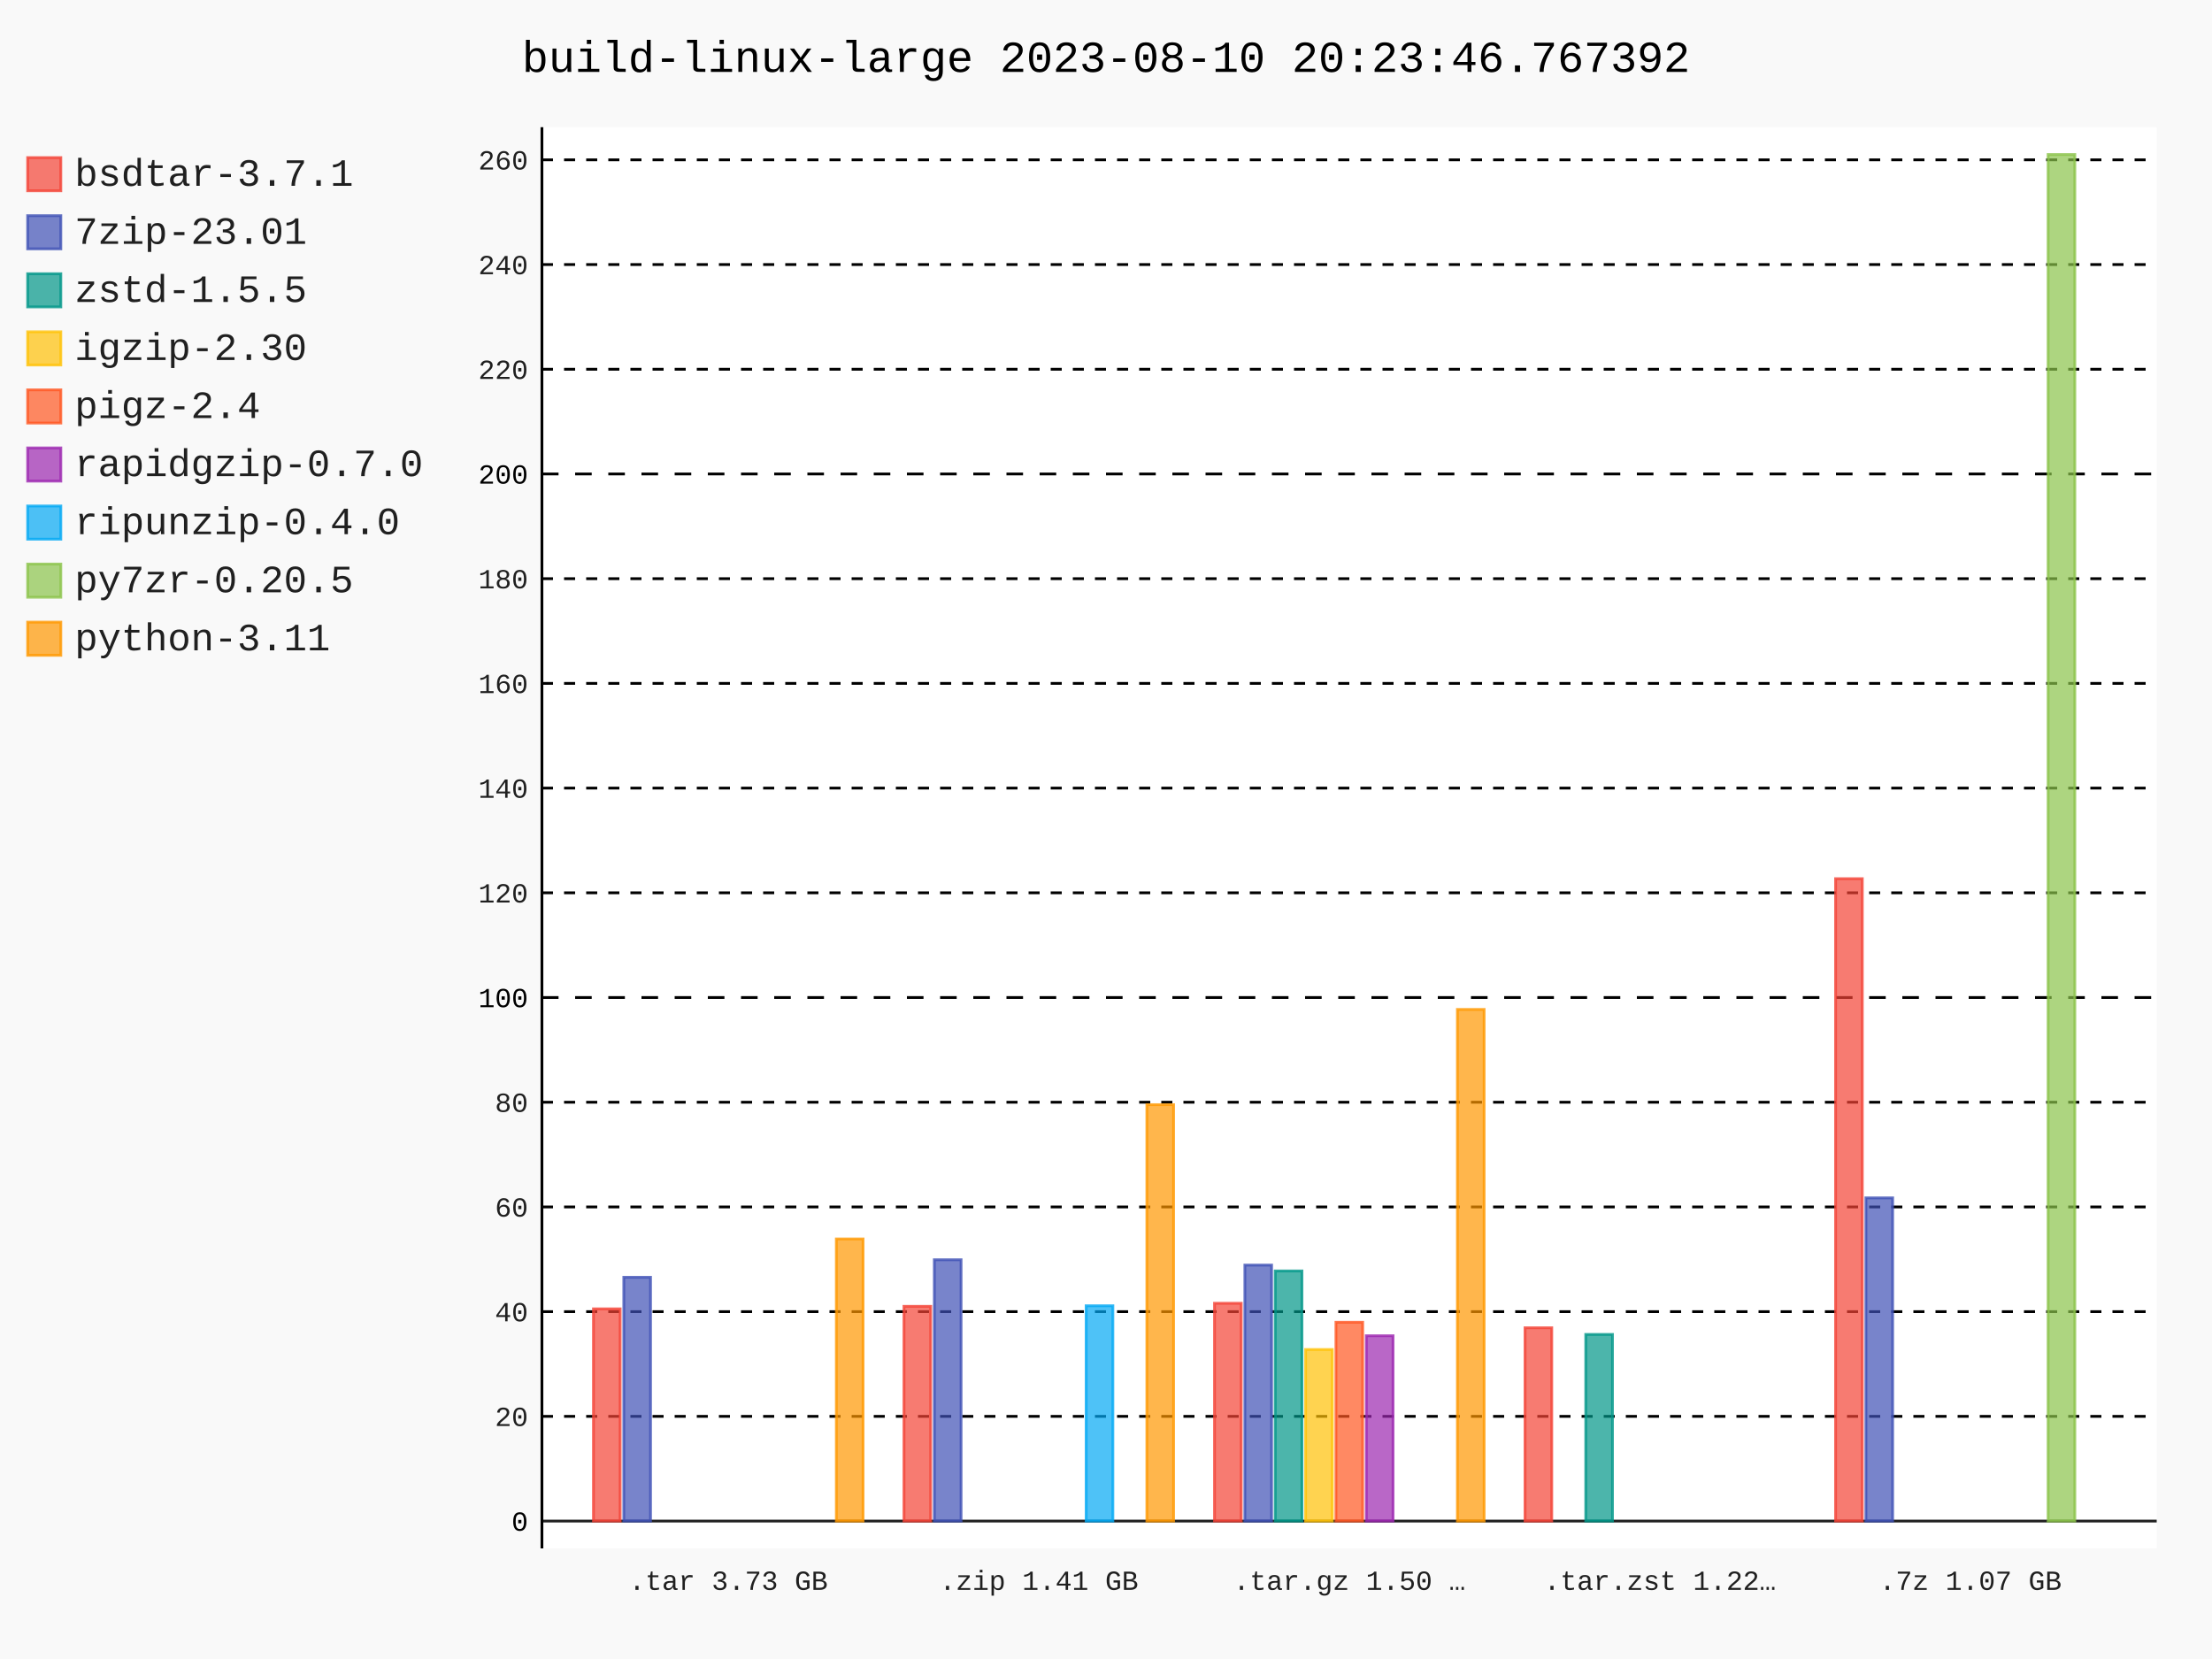
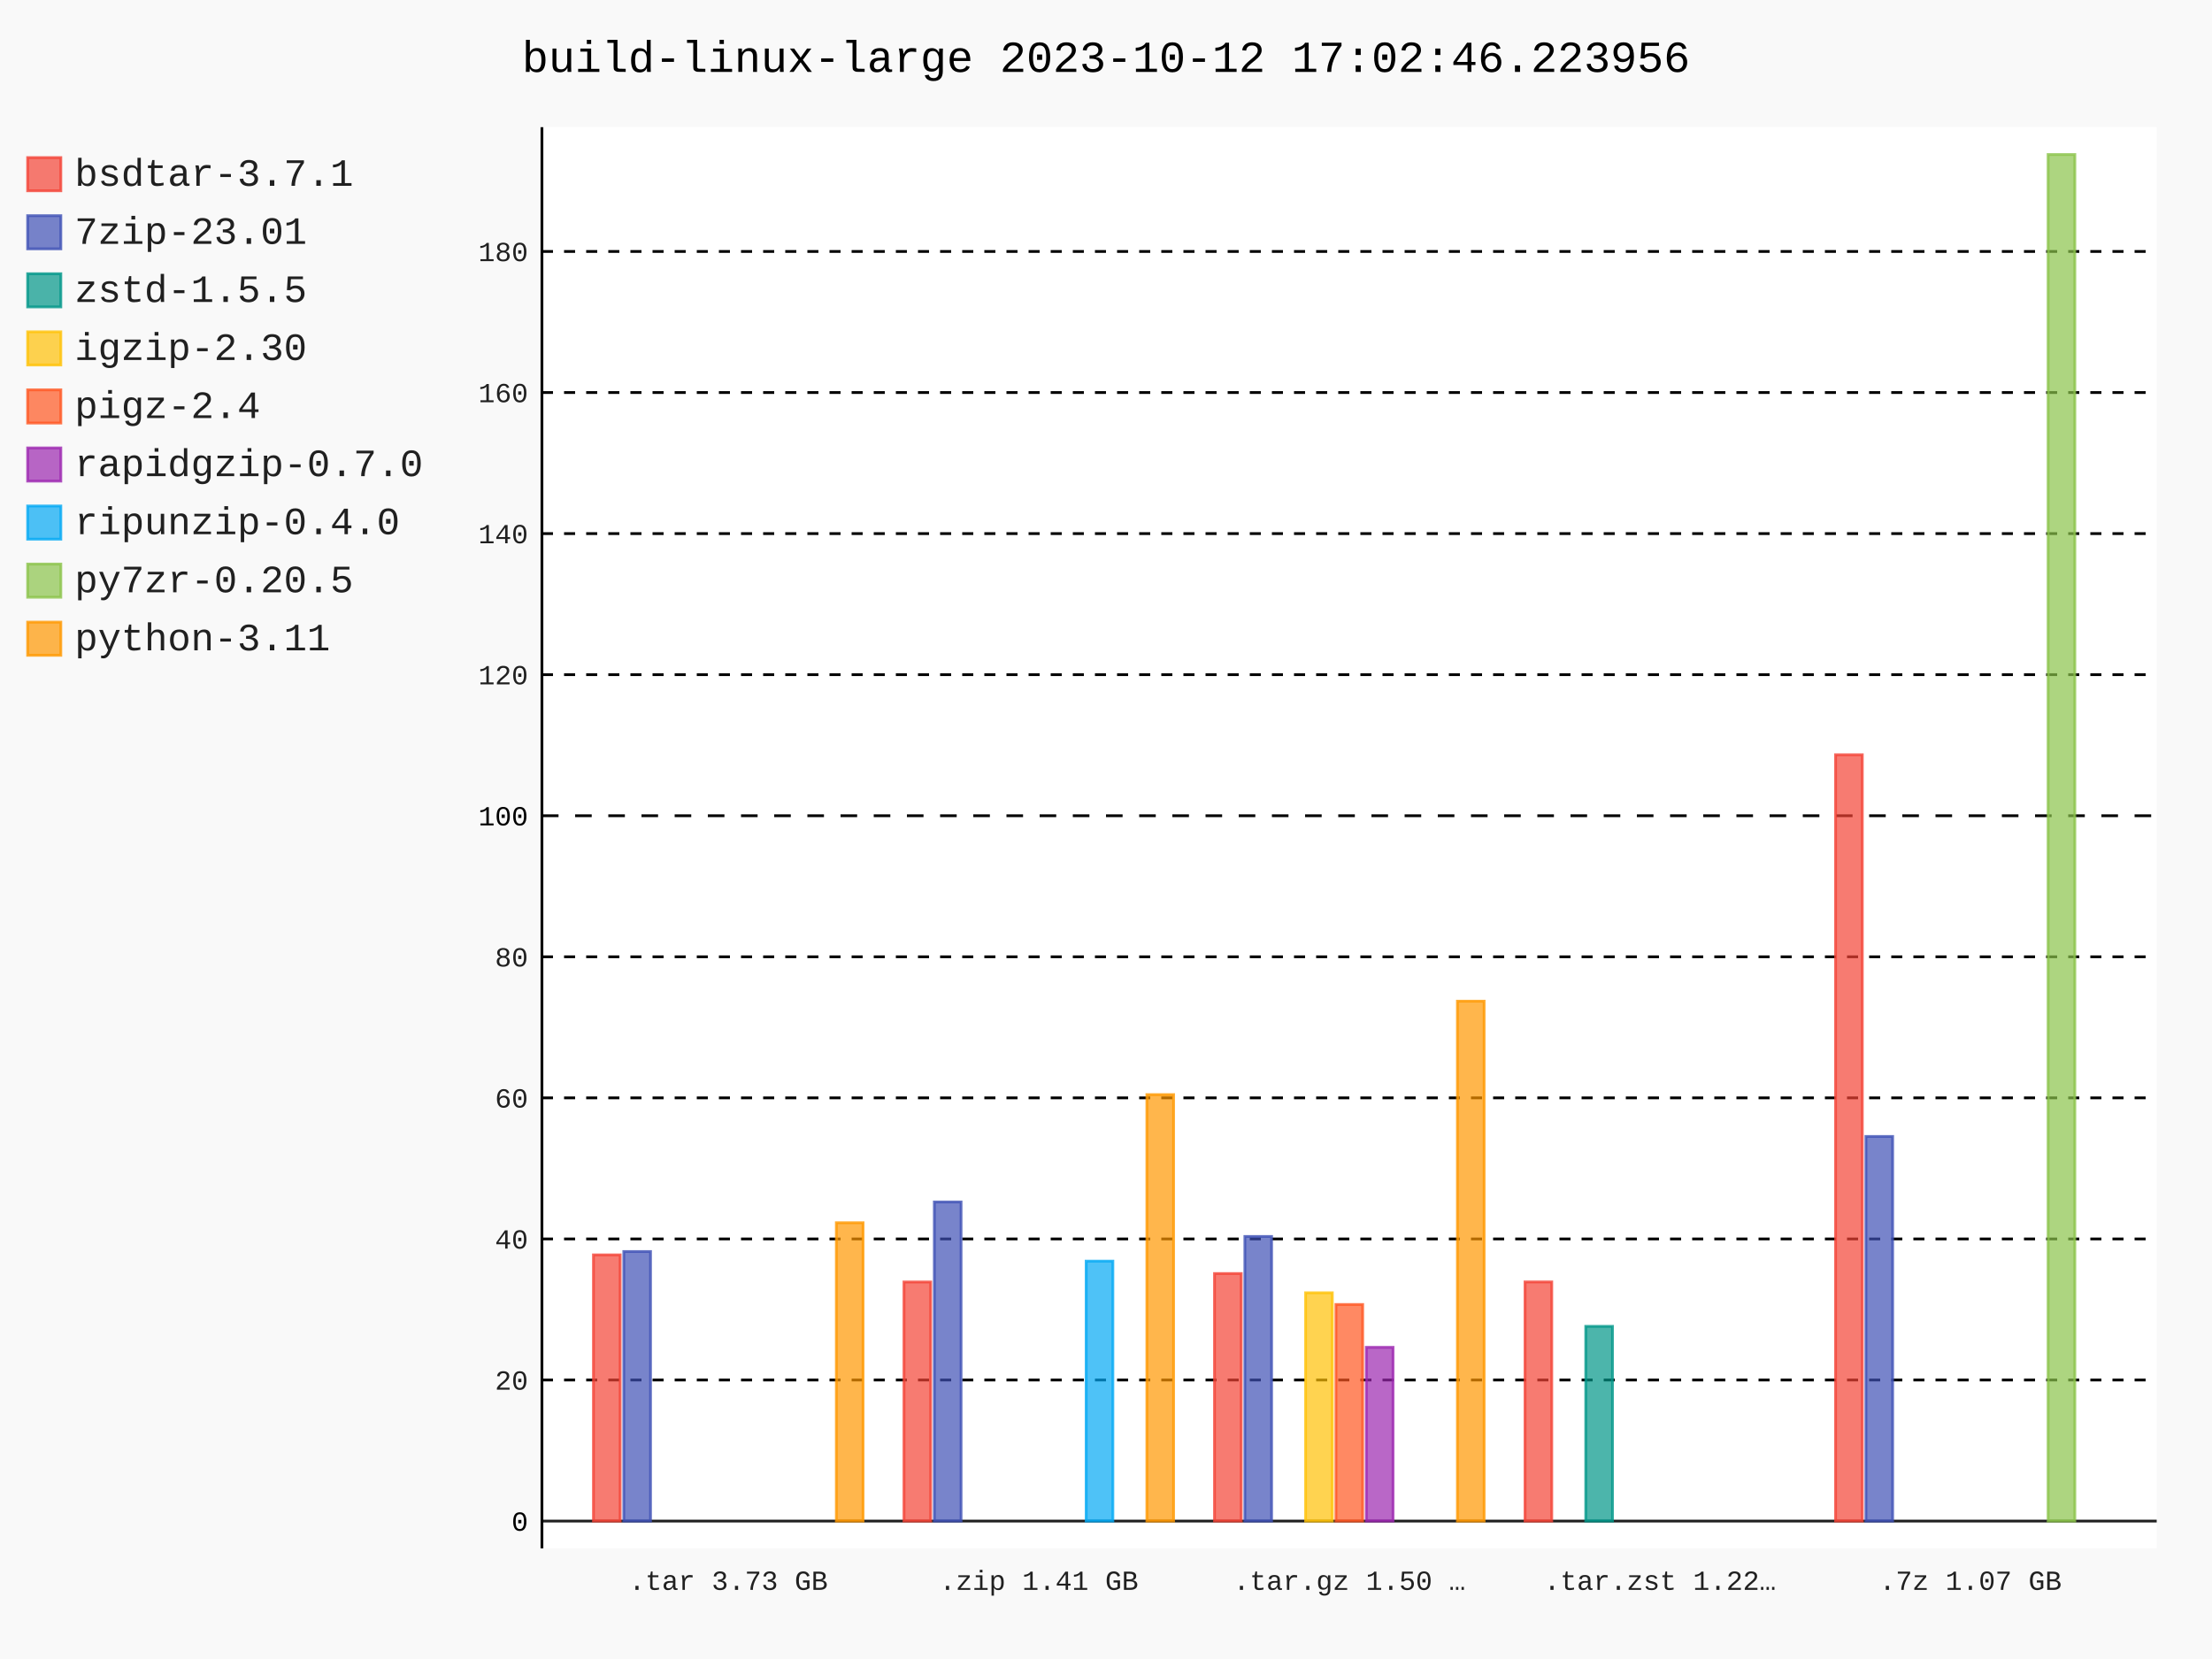
- <svg xmlns="http://www.w3.org/2000/svg" id="chart-6f9ddb37-1563-4d1c-84ae-28b0c7dc2877" class="pygal-chart" viewBox="0 0 800 600">
+ <svg xmlns="http://www.w3.org/2000/svg" id="chart-4540ef46-429f-4f18-b581-6d36072ad7cb" class="pygal-chart" viewBox="0 0 800 600">
  <defs>
-     <style type="text/css">#chart-6f9ddb37-1563-4d1c-84ae-28b0c7dc2877{-webkit-user-select:none;-webkit-font-smoothing:antialiased;font-family:Consolas,"Liberation Mono",Menlo,Courier,monospace}#chart-6f9ddb37-1563-4d1c-84ae-28b0c7dc2877 .title{font-family:Consolas,"Liberation Mono",Menlo,Courier,monospace;font-size:16px}#chart-6f9ddb37-1563-4d1c-84ae-28b0c7dc2877 .legends .legend text{font-family:Consolas,"Liberation Mono",Menlo,Courier,monospace;font-size:14px}#chart-6f9ddb37-1563-4d1c-84ae-28b0c7dc2877 .axis text{font-family:Consolas,"Liberation Mono",Menlo,Courier,monospace;font-size:10px}#chart-6f9ddb37-1563-4d1c-84ae-28b0c7dc2877 .axis text.major{font-family:Consolas,"Liberation Mono",Menlo,Courier,monospace;font-size:10px}#chart-6f9ddb37-1563-4d1c-84ae-28b0c7dc2877 .text-overlay text.value{font-family:Consolas,"Liberation Mono",Menlo,Courier,monospace;font-size:16px}#chart-6f9ddb37-1563-4d1c-84ae-28b0c7dc2877 .text-overlay text.label{font-family:Consolas,"Liberation Mono",Menlo,Courier,monospace;font-size:10px}#chart-6f9ddb37-1563-4d1c-84ae-28b0c7dc2877 .tooltip{font-family:Consolas,"Liberation Mono",Menlo,Courier,monospace;font-size:14px}#chart-6f9ddb37-1563-4d1c-84ae-28b0c7dc2877 text.no_data{font-family:Consolas,"Liberation Mono",Menlo,Courier,monospace;font-size:64px}
- #chart-6f9ddb37-1563-4d1c-84ae-28b0c7dc2877{background-color:rgba(249,249,249,1)}#chart-6f9ddb37-1563-4d1c-84ae-28b0c7dc2877 path,#chart-6f9ddb37-1563-4d1c-84ae-28b0c7dc2877 line,#chart-6f9ddb37-1563-4d1c-84ae-28b0c7dc2877 rect,#chart-6f9ddb37-1563-4d1c-84ae-28b0c7dc2877 circle{-webkit-transition:150ms;-moz-transition:150ms;transition:150ms}#chart-6f9ddb37-1563-4d1c-84ae-28b0c7dc2877 .graph &gt; .background{fill:rgba(249,249,249,1)}#chart-6f9ddb37-1563-4d1c-84ae-28b0c7dc2877 .plot &gt; .background{fill:rgba(255,255,255,1)}#chart-6f9ddb37-1563-4d1c-84ae-28b0c7dc2877 .graph{fill:rgba(0,0,0,.87)}#chart-6f9ddb37-1563-4d1c-84ae-28b0c7dc2877 text.no_data{fill:rgba(0,0,0,1)}#chart-6f9ddb37-1563-4d1c-84ae-28b0c7dc2877 .title{fill:rgba(0,0,0,1)}#chart-6f9ddb37-1563-4d1c-84ae-28b0c7dc2877 .legends .legend text{fill:rgba(0,0,0,.87)}#chart-6f9ddb37-1563-4d1c-84ae-28b0c7dc2877 .legends .legend:hover text{fill:rgba(0,0,0,1)}#chart-6f9ddb37-1563-4d1c-84ae-28b0c7dc2877 .axis .line{stroke:rgba(0,0,0,1)}#chart-6f9ddb37-1563-4d1c-84ae-28b0c7dc2877 .axis .guide.line{stroke:rgba(0,0,0,.54)}#chart-6f9ddb37-1563-4d1c-84ae-28b0c7dc2877 .axis .major.line{stroke:rgba(0,0,0,.87)}#chart-6f9ddb37-1563-4d1c-84ae-28b0c7dc2877 .axis text.major{fill:rgba(0,0,0,1)}#chart-6f9ddb37-1563-4d1c-84ae-28b0c7dc2877 .axis.y .guides:hover .guide.line,#chart-6f9ddb37-1563-4d1c-84ae-28b0c7dc2877 .line-graph .axis.x .guides:hover .guide.line,#chart-6f9ddb37-1563-4d1c-84ae-28b0c7dc2877 .stackedline-graph .axis.x .guides:hover .guide.line,#chart-6f9ddb37-1563-4d1c-84ae-28b0c7dc2877 .xy-graph .axis.x .guides:hover .guide.line{stroke:rgba(0,0,0,1)}#chart-6f9ddb37-1563-4d1c-84ae-28b0c7dc2877 .axis .guides:hover text{fill:rgba(0,0,0,1)}#chart-6f9ddb37-1563-4d1c-84ae-28b0c7dc2877 .reactive{fill-opacity:.7;stroke-opacity:.8;stroke-width:1}#chart-6f9ddb37-1563-4d1c-84ae-28b0c7dc2877 .ci{stroke:rgba(0,0,0,.87)}#chart-6f9ddb37-1563-4d1c-84ae-28b0c7dc2877 .reactive.active,#chart-6f9ddb37-1563-4d1c-84ae-28b0c7dc2877 .active .reactive{fill-opacity:.8;stroke-opacity:.9;stroke-width:4}#chart-6f9ddb37-1563-4d1c-84ae-28b0c7dc2877 .ci .reactive.active{stroke-width:1.5}#chart-6f9ddb37-1563-4d1c-84ae-28b0c7dc2877 .series text{fill:rgba(0,0,0,1)}#chart-6f9ddb37-1563-4d1c-84ae-28b0c7dc2877 .tooltip rect{fill:rgba(255,255,255,1);stroke:rgba(0,0,0,1);-webkit-transition:opacity 150ms;-moz-transition:opacity 150ms;transition:opacity 150ms}#chart-6f9ddb37-1563-4d1c-84ae-28b0c7dc2877 .tooltip .label{fill:rgba(0,0,0,.87)}#chart-6f9ddb37-1563-4d1c-84ae-28b0c7dc2877 .tooltip .label{fill:rgba(0,0,0,.87)}#chart-6f9ddb37-1563-4d1c-84ae-28b0c7dc2877 .tooltip .legend{font-size:.8em;fill:rgba(0,0,0,.54)}#chart-6f9ddb37-1563-4d1c-84ae-28b0c7dc2877 .tooltip .x_label{font-size:.6em;fill:rgba(0,0,0,1)}#chart-6f9ddb37-1563-4d1c-84ae-28b0c7dc2877 .tooltip .xlink{font-size:.5em;text-decoration:underline}#chart-6f9ddb37-1563-4d1c-84ae-28b0c7dc2877 .tooltip .value{font-size:1.5em}#chart-6f9ddb37-1563-4d1c-84ae-28b0c7dc2877 .bound{font-size:.5em}#chart-6f9ddb37-1563-4d1c-84ae-28b0c7dc2877 .max-value{font-size:.75em;fill:rgba(0,0,0,.54)}#chart-6f9ddb37-1563-4d1c-84ae-28b0c7dc2877 .map-element{fill:rgba(255,255,255,1);stroke:rgba(0,0,0,.54) !important}#chart-6f9ddb37-1563-4d1c-84ae-28b0c7dc2877 .map-element .reactive{fill-opacity:inherit;stroke-opacity:inherit}#chart-6f9ddb37-1563-4d1c-84ae-28b0c7dc2877 .color-0,#chart-6f9ddb37-1563-4d1c-84ae-28b0c7dc2877 .color-0 a:visited{stroke:#F44336;fill:#F44336}#chart-6f9ddb37-1563-4d1c-84ae-28b0c7dc2877 .color-1,#chart-6f9ddb37-1563-4d1c-84ae-28b0c7dc2877 .color-1 a:visited{stroke:#3F51B5;fill:#3F51B5}#chart-6f9ddb37-1563-4d1c-84ae-28b0c7dc2877 .color-2,#chart-6f9ddb37-1563-4d1c-84ae-28b0c7dc2877 .color-2 a:visited{stroke:#009688;fill:#009688}#chart-6f9ddb37-1563-4d1c-84ae-28b0c7dc2877 .color-3,#chart-6f9ddb37-1563-4d1c-84ae-28b0c7dc2877 .color-3 a:visited{stroke:#FFC107;fill:#FFC107}#chart-6f9ddb37-1563-4d1c-84ae-28b0c7dc2877 .color-4,#chart-6f9ddb37-1563-4d1c-84ae-28b0c7dc2877 .color-4 a:visited{stroke:#FF5722;fill:#FF5722}#chart-6f9ddb37-1563-4d1c-84ae-28b0c7dc2877 .color-5,#chart-6f9ddb37-1563-4d1c-84ae-28b0c7dc2877 .color-5 a:visited{stroke:#9C27B0;fill:#9C27B0}#chart-6f9ddb37-1563-4d1c-84ae-28b0c7dc2877 .color-6,#chart-6f9ddb37-1563-4d1c-84ae-28b0c7dc2877 .color-6 a:visited{stroke:#03A9F4;fill:#03A9F4}#chart-6f9ddb37-1563-4d1c-84ae-28b0c7dc2877 .color-7,#chart-6f9ddb37-1563-4d1c-84ae-28b0c7dc2877 .color-7 a:visited{stroke:#8BC34A;fill:#8BC34A}#chart-6f9ddb37-1563-4d1c-84ae-28b0c7dc2877 .color-8,#chart-6f9ddb37-1563-4d1c-84ae-28b0c7dc2877 .color-8 a:visited{stroke:#FF9800;fill:#FF9800}#chart-6f9ddb37-1563-4d1c-84ae-28b0c7dc2877 .text-overlay .color-0 text{fill:black}#chart-6f9ddb37-1563-4d1c-84ae-28b0c7dc2877 .text-overlay .color-1 text{fill:black}#chart-6f9ddb37-1563-4d1c-84ae-28b0c7dc2877 .text-overlay .color-2 text{fill:black}#chart-6f9ddb37-1563-4d1c-84ae-28b0c7dc2877 .text-overlay .color-3 text{fill:black}#chart-6f9ddb37-1563-4d1c-84ae-28b0c7dc2877 .text-overlay .color-4 text{fill:black}#chart-6f9ddb37-1563-4d1c-84ae-28b0c7dc2877 .text-overlay .color-5 text{fill:black}#chart-6f9ddb37-1563-4d1c-84ae-28b0c7dc2877 .text-overlay .color-6 text{fill:black}#chart-6f9ddb37-1563-4d1c-84ae-28b0c7dc2877 .text-overlay .color-7 text{fill:black}#chart-6f9ddb37-1563-4d1c-84ae-28b0c7dc2877 .text-overlay .color-8 text{fill:black}
- #chart-6f9ddb37-1563-4d1c-84ae-28b0c7dc2877 text.no_data{text-anchor:middle}#chart-6f9ddb37-1563-4d1c-84ae-28b0c7dc2877 .guide.line{fill:none}#chart-6f9ddb37-1563-4d1c-84ae-28b0c7dc2877 .centered{text-anchor:middle}#chart-6f9ddb37-1563-4d1c-84ae-28b0c7dc2877 .title{text-anchor:middle}#chart-6f9ddb37-1563-4d1c-84ae-28b0c7dc2877 .legends .legend text{fill-opacity:1}#chart-6f9ddb37-1563-4d1c-84ae-28b0c7dc2877 .axis.x text{text-anchor:middle}#chart-6f9ddb37-1563-4d1c-84ae-28b0c7dc2877 .axis.x:not(.web) text[transform]{text-anchor:start}#chart-6f9ddb37-1563-4d1c-84ae-28b0c7dc2877 .axis.x:not(.web) text[transform].backwards{text-anchor:end}#chart-6f9ddb37-1563-4d1c-84ae-28b0c7dc2877 .axis.y text{text-anchor:end}#chart-6f9ddb37-1563-4d1c-84ae-28b0c7dc2877 .axis.y text[transform].backwards{text-anchor:start}#chart-6f9ddb37-1563-4d1c-84ae-28b0c7dc2877 .axis.y2 text{text-anchor:start}#chart-6f9ddb37-1563-4d1c-84ae-28b0c7dc2877 .axis.y2 text[transform].backwards{text-anchor:end}#chart-6f9ddb37-1563-4d1c-84ae-28b0c7dc2877 .axis .guide.line{stroke-dasharray:4,4;stroke:black}#chart-6f9ddb37-1563-4d1c-84ae-28b0c7dc2877 .axis .major.guide.line{stroke-dasharray:6,6;stroke:black}#chart-6f9ddb37-1563-4d1c-84ae-28b0c7dc2877 .horizontal .axis.y .guide.line,#chart-6f9ddb37-1563-4d1c-84ae-28b0c7dc2877 .horizontal .axis.y2 .guide.line,#chart-6f9ddb37-1563-4d1c-84ae-28b0c7dc2877 .vertical .axis.x .guide.line{opacity:0}#chart-6f9ddb37-1563-4d1c-84ae-28b0c7dc2877 .horizontal .axis.always_show .guide.line,#chart-6f9ddb37-1563-4d1c-84ae-28b0c7dc2877 .vertical .axis.always_show .guide.line{opacity:1 !important}#chart-6f9ddb37-1563-4d1c-84ae-28b0c7dc2877 .axis.y .guides:hover .guide.line,#chart-6f9ddb37-1563-4d1c-84ae-28b0c7dc2877 .axis.y2 .guides:hover .guide.line,#chart-6f9ddb37-1563-4d1c-84ae-28b0c7dc2877 .axis.x .guides:hover .guide.line{opacity:1}#chart-6f9ddb37-1563-4d1c-84ae-28b0c7dc2877 .axis .guides:hover text{opacity:1}#chart-6f9ddb37-1563-4d1c-84ae-28b0c7dc2877 .nofill{fill:none}#chart-6f9ddb37-1563-4d1c-84ae-28b0c7dc2877 .subtle-fill{fill-opacity:.2}#chart-6f9ddb37-1563-4d1c-84ae-28b0c7dc2877 .dot{stroke-width:1px;fill-opacity:1;stroke-opacity:1}#chart-6f9ddb37-1563-4d1c-84ae-28b0c7dc2877 .dot.active{stroke-width:5px}#chart-6f9ddb37-1563-4d1c-84ae-28b0c7dc2877 .dot.negative{fill:transparent}#chart-6f9ddb37-1563-4d1c-84ae-28b0c7dc2877 text,#chart-6f9ddb37-1563-4d1c-84ae-28b0c7dc2877 tspan{stroke:none !important}#chart-6f9ddb37-1563-4d1c-84ae-28b0c7dc2877 .series text.active{opacity:1}#chart-6f9ddb37-1563-4d1c-84ae-28b0c7dc2877 .tooltip rect{fill-opacity:.95;stroke-width:.5}#chart-6f9ddb37-1563-4d1c-84ae-28b0c7dc2877 .tooltip text{fill-opacity:1}#chart-6f9ddb37-1563-4d1c-84ae-28b0c7dc2877 .showable{visibility:hidden}#chart-6f9ddb37-1563-4d1c-84ae-28b0c7dc2877 .showable.shown{visibility:visible}#chart-6f9ddb37-1563-4d1c-84ae-28b0c7dc2877 .gauge-background{fill:rgba(229,229,229,1);stroke:none}#chart-6f9ddb37-1563-4d1c-84ae-28b0c7dc2877 .bg-lines{stroke:rgba(249,249,249,1);stroke-width:2px}</style>
+     <style type="text/css">#chart-4540ef46-429f-4f18-b581-6d36072ad7cb{-webkit-user-select:none;-webkit-font-smoothing:antialiased;font-family:Consolas,"Liberation Mono",Menlo,Courier,monospace}#chart-4540ef46-429f-4f18-b581-6d36072ad7cb .title{font-family:Consolas,"Liberation Mono",Menlo,Courier,monospace;font-size:16px}#chart-4540ef46-429f-4f18-b581-6d36072ad7cb .legends .legend text{font-family:Consolas,"Liberation Mono",Menlo,Courier,monospace;font-size:14px}#chart-4540ef46-429f-4f18-b581-6d36072ad7cb .axis text{font-family:Consolas,"Liberation Mono",Menlo,Courier,monospace;font-size:10px}#chart-4540ef46-429f-4f18-b581-6d36072ad7cb .axis text.major{font-family:Consolas,"Liberation Mono",Menlo,Courier,monospace;font-size:10px}#chart-4540ef46-429f-4f18-b581-6d36072ad7cb .text-overlay text.value{font-family:Consolas,"Liberation Mono",Menlo,Courier,monospace;font-size:16px}#chart-4540ef46-429f-4f18-b581-6d36072ad7cb .text-overlay text.label{font-family:Consolas,"Liberation Mono",Menlo,Courier,monospace;font-size:10px}#chart-4540ef46-429f-4f18-b581-6d36072ad7cb .tooltip{font-family:Consolas,"Liberation Mono",Menlo,Courier,monospace;font-size:14px}#chart-4540ef46-429f-4f18-b581-6d36072ad7cb text.no_data{font-family:Consolas,"Liberation Mono",Menlo,Courier,monospace;font-size:64px}
+ #chart-4540ef46-429f-4f18-b581-6d36072ad7cb{background-color:rgba(249,249,249,1)}#chart-4540ef46-429f-4f18-b581-6d36072ad7cb path,#chart-4540ef46-429f-4f18-b581-6d36072ad7cb line,#chart-4540ef46-429f-4f18-b581-6d36072ad7cb rect,#chart-4540ef46-429f-4f18-b581-6d36072ad7cb circle{-webkit-transition:150ms;-moz-transition:150ms;transition:150ms}#chart-4540ef46-429f-4f18-b581-6d36072ad7cb .graph &gt; .background{fill:rgba(249,249,249,1)}#chart-4540ef46-429f-4f18-b581-6d36072ad7cb .plot &gt; .background{fill:rgba(255,255,255,1)}#chart-4540ef46-429f-4f18-b581-6d36072ad7cb .graph{fill:rgba(0,0,0,.87)}#chart-4540ef46-429f-4f18-b581-6d36072ad7cb text.no_data{fill:rgba(0,0,0,1)}#chart-4540ef46-429f-4f18-b581-6d36072ad7cb .title{fill:rgba(0,0,0,1)}#chart-4540ef46-429f-4f18-b581-6d36072ad7cb .legends .legend text{fill:rgba(0,0,0,.87)}#chart-4540ef46-429f-4f18-b581-6d36072ad7cb .legends .legend:hover text{fill:rgba(0,0,0,1)}#chart-4540ef46-429f-4f18-b581-6d36072ad7cb .axis .line{stroke:rgba(0,0,0,1)}#chart-4540ef46-429f-4f18-b581-6d36072ad7cb .axis .guide.line{stroke:rgba(0,0,0,.54)}#chart-4540ef46-429f-4f18-b581-6d36072ad7cb .axis .major.line{stroke:rgba(0,0,0,.87)}#chart-4540ef46-429f-4f18-b581-6d36072ad7cb .axis text.major{fill:rgba(0,0,0,1)}#chart-4540ef46-429f-4f18-b581-6d36072ad7cb .axis.y .guides:hover .guide.line,#chart-4540ef46-429f-4f18-b581-6d36072ad7cb .line-graph .axis.x .guides:hover .guide.line,#chart-4540ef46-429f-4f18-b581-6d36072ad7cb .stackedline-graph .axis.x .guides:hover .guide.line,#chart-4540ef46-429f-4f18-b581-6d36072ad7cb .xy-graph .axis.x .guides:hover .guide.line{stroke:rgba(0,0,0,1)}#chart-4540ef46-429f-4f18-b581-6d36072ad7cb .axis .guides:hover text{fill:rgba(0,0,0,1)}#chart-4540ef46-429f-4f18-b581-6d36072ad7cb .reactive{fill-opacity:.7;stroke-opacity:.8;stroke-width:1}#chart-4540ef46-429f-4f18-b581-6d36072ad7cb .ci{stroke:rgba(0,0,0,.87)}#chart-4540ef46-429f-4f18-b581-6d36072ad7cb .reactive.active,#chart-4540ef46-429f-4f18-b581-6d36072ad7cb .active .reactive{fill-opacity:.8;stroke-opacity:.9;stroke-width:4}#chart-4540ef46-429f-4f18-b581-6d36072ad7cb .ci .reactive.active{stroke-width:1.5}#chart-4540ef46-429f-4f18-b581-6d36072ad7cb .series text{fill:rgba(0,0,0,1)}#chart-4540ef46-429f-4f18-b581-6d36072ad7cb .tooltip rect{fill:rgba(255,255,255,1);stroke:rgba(0,0,0,1);-webkit-transition:opacity 150ms;-moz-transition:opacity 150ms;transition:opacity 150ms}#chart-4540ef46-429f-4f18-b581-6d36072ad7cb .tooltip .label{fill:rgba(0,0,0,.87)}#chart-4540ef46-429f-4f18-b581-6d36072ad7cb .tooltip .label{fill:rgba(0,0,0,.87)}#chart-4540ef46-429f-4f18-b581-6d36072ad7cb .tooltip .legend{font-size:.8em;fill:rgba(0,0,0,.54)}#chart-4540ef46-429f-4f18-b581-6d36072ad7cb .tooltip .x_label{font-size:.6em;fill:rgba(0,0,0,1)}#chart-4540ef46-429f-4f18-b581-6d36072ad7cb .tooltip .xlink{font-size:.5em;text-decoration:underline}#chart-4540ef46-429f-4f18-b581-6d36072ad7cb .tooltip .value{font-size:1.5em}#chart-4540ef46-429f-4f18-b581-6d36072ad7cb .bound{font-size:.5em}#chart-4540ef46-429f-4f18-b581-6d36072ad7cb .max-value{font-size:.75em;fill:rgba(0,0,0,.54)}#chart-4540ef46-429f-4f18-b581-6d36072ad7cb .map-element{fill:rgba(255,255,255,1);stroke:rgba(0,0,0,.54) !important}#chart-4540ef46-429f-4f18-b581-6d36072ad7cb .map-element .reactive{fill-opacity:inherit;stroke-opacity:inherit}#chart-4540ef46-429f-4f18-b581-6d36072ad7cb .color-0,#chart-4540ef46-429f-4f18-b581-6d36072ad7cb .color-0 a:visited{stroke:#F44336;fill:#F44336}#chart-4540ef46-429f-4f18-b581-6d36072ad7cb .color-1,#chart-4540ef46-429f-4f18-b581-6d36072ad7cb .color-1 a:visited{stroke:#3F51B5;fill:#3F51B5}#chart-4540ef46-429f-4f18-b581-6d36072ad7cb .color-2,#chart-4540ef46-429f-4f18-b581-6d36072ad7cb .color-2 a:visited{stroke:#009688;fill:#009688}#chart-4540ef46-429f-4f18-b581-6d36072ad7cb .color-3,#chart-4540ef46-429f-4f18-b581-6d36072ad7cb .color-3 a:visited{stroke:#FFC107;fill:#FFC107}#chart-4540ef46-429f-4f18-b581-6d36072ad7cb .color-4,#chart-4540ef46-429f-4f18-b581-6d36072ad7cb .color-4 a:visited{stroke:#FF5722;fill:#FF5722}#chart-4540ef46-429f-4f18-b581-6d36072ad7cb .color-5,#chart-4540ef46-429f-4f18-b581-6d36072ad7cb .color-5 a:visited{stroke:#9C27B0;fill:#9C27B0}#chart-4540ef46-429f-4f18-b581-6d36072ad7cb .color-6,#chart-4540ef46-429f-4f18-b581-6d36072ad7cb .color-6 a:visited{stroke:#03A9F4;fill:#03A9F4}#chart-4540ef46-429f-4f18-b581-6d36072ad7cb .color-7,#chart-4540ef46-429f-4f18-b581-6d36072ad7cb .color-7 a:visited{stroke:#8BC34A;fill:#8BC34A}#chart-4540ef46-429f-4f18-b581-6d36072ad7cb .color-8,#chart-4540ef46-429f-4f18-b581-6d36072ad7cb .color-8 a:visited{stroke:#FF9800;fill:#FF9800}#chart-4540ef46-429f-4f18-b581-6d36072ad7cb .text-overlay .color-0 text{fill:black}#chart-4540ef46-429f-4f18-b581-6d36072ad7cb .text-overlay .color-1 text{fill:black}#chart-4540ef46-429f-4f18-b581-6d36072ad7cb .text-overlay .color-2 text{fill:black}#chart-4540ef46-429f-4f18-b581-6d36072ad7cb .text-overlay .color-3 text{fill:black}#chart-4540ef46-429f-4f18-b581-6d36072ad7cb .text-overlay .color-4 text{fill:black}#chart-4540ef46-429f-4f18-b581-6d36072ad7cb .text-overlay .color-5 text{fill:black}#chart-4540ef46-429f-4f18-b581-6d36072ad7cb .text-overlay .color-6 text{fill:black}#chart-4540ef46-429f-4f18-b581-6d36072ad7cb .text-overlay .color-7 text{fill:black}#chart-4540ef46-429f-4f18-b581-6d36072ad7cb .text-overlay .color-8 text{fill:black}
+ #chart-4540ef46-429f-4f18-b581-6d36072ad7cb text.no_data{text-anchor:middle}#chart-4540ef46-429f-4f18-b581-6d36072ad7cb .guide.line{fill:none}#chart-4540ef46-429f-4f18-b581-6d36072ad7cb .centered{text-anchor:middle}#chart-4540ef46-429f-4f18-b581-6d36072ad7cb .title{text-anchor:middle}#chart-4540ef46-429f-4f18-b581-6d36072ad7cb .legends .legend text{fill-opacity:1}#chart-4540ef46-429f-4f18-b581-6d36072ad7cb .axis.x text{text-anchor:middle}#chart-4540ef46-429f-4f18-b581-6d36072ad7cb .axis.x:not(.web) text[transform]{text-anchor:start}#chart-4540ef46-429f-4f18-b581-6d36072ad7cb .axis.x:not(.web) text[transform].backwards{text-anchor:end}#chart-4540ef46-429f-4f18-b581-6d36072ad7cb .axis.y text{text-anchor:end}#chart-4540ef46-429f-4f18-b581-6d36072ad7cb .axis.y text[transform].backwards{text-anchor:start}#chart-4540ef46-429f-4f18-b581-6d36072ad7cb .axis.y2 text{text-anchor:start}#chart-4540ef46-429f-4f18-b581-6d36072ad7cb .axis.y2 text[transform].backwards{text-anchor:end}#chart-4540ef46-429f-4f18-b581-6d36072ad7cb .axis .guide.line{stroke-dasharray:4,4;stroke:black}#chart-4540ef46-429f-4f18-b581-6d36072ad7cb .axis .major.guide.line{stroke-dasharray:6,6;stroke:black}#chart-4540ef46-429f-4f18-b581-6d36072ad7cb .horizontal .axis.y .guide.line,#chart-4540ef46-429f-4f18-b581-6d36072ad7cb .horizontal .axis.y2 .guide.line,#chart-4540ef46-429f-4f18-b581-6d36072ad7cb .vertical .axis.x .guide.line{opacity:0}#chart-4540ef46-429f-4f18-b581-6d36072ad7cb .horizontal .axis.always_show .guide.line,#chart-4540ef46-429f-4f18-b581-6d36072ad7cb .vertical .axis.always_show .guide.line{opacity:1 !important}#chart-4540ef46-429f-4f18-b581-6d36072ad7cb .axis.y .guides:hover .guide.line,#chart-4540ef46-429f-4f18-b581-6d36072ad7cb .axis.y2 .guides:hover .guide.line,#chart-4540ef46-429f-4f18-b581-6d36072ad7cb .axis.x .guides:hover .guide.line{opacity:1}#chart-4540ef46-429f-4f18-b581-6d36072ad7cb .axis .guides:hover text{opacity:1}#chart-4540ef46-429f-4f18-b581-6d36072ad7cb .nofill{fill:none}#chart-4540ef46-429f-4f18-b581-6d36072ad7cb .subtle-fill{fill-opacity:.2}#chart-4540ef46-429f-4f18-b581-6d36072ad7cb .dot{stroke-width:1px;fill-opacity:1;stroke-opacity:1}#chart-4540ef46-429f-4f18-b581-6d36072ad7cb .dot.active{stroke-width:5px}#chart-4540ef46-429f-4f18-b581-6d36072ad7cb .dot.negative{fill:transparent}#chart-4540ef46-429f-4f18-b581-6d36072ad7cb text,#chart-4540ef46-429f-4f18-b581-6d36072ad7cb tspan{stroke:none !important}#chart-4540ef46-429f-4f18-b581-6d36072ad7cb .series text.active{opacity:1}#chart-4540ef46-429f-4f18-b581-6d36072ad7cb .tooltip rect{fill-opacity:.95;stroke-width:.5}#chart-4540ef46-429f-4f18-b581-6d36072ad7cb .tooltip text{fill-opacity:1}#chart-4540ef46-429f-4f18-b581-6d36072ad7cb .showable{visibility:hidden}#chart-4540ef46-429f-4f18-b581-6d36072ad7cb .showable.shown{visibility:visible}#chart-4540ef46-429f-4f18-b581-6d36072ad7cb .gauge-background{fill:rgba(229,229,229,1);stroke:none}#chart-4540ef46-429f-4f18-b581-6d36072ad7cb .bg-lines{stroke:rgba(249,249,249,1);stroke-width:2px}</style>
  </defs>
  <g class="graph bar-graph vertical">
    <rect x="0" y="0" width="800" height="600" class="background" />
    <g transform="translate(196, 46)" class="plot">
      <rect x="0" y="0" width="584.0" height="514" class="background" />
      <g class="axis y always_show">
        <g class="guides">
          <path d="M0 504.115 h584" class="axis major line" />
          <text x="-5" y="507.615" class="major">0</text>
        </g>
        <g class="guides">
-           <path d="M0 466.245 h584" class="guide line" />
-           <text x="-5" y="469.745" class="">20</text>
-         </g>
-         <g class="guides">
-           <path d="M0 428.376 h584" class="guide line" />
-           <text x="-5" y="431.876" class="">40</text>
-         </g>
-         <g class="guides">
-           <path d="M0 390.506 h584" class="guide line" />
-           <text x="-5" y="394.006" class="">60</text>
-         </g>
-         <g class="guides">
-           <path d="M0 352.636 h584" class="guide line" />
-           <text x="-5" y="356.136" class="">80</text>
-         </g>
-         <g class="guides">
-           <path d="M0 314.766 h584" class="major guide line" />
-           <text x="-5" y="318.266" class="major">100</text>
-         </g>
-         <g class="guides">
-           <path d="M0 276.896 h584" class="guide line" />
-           <text x="-5" y="280.396" class="">120</text>
-         </g>
-         <g class="guides">
-           <path d="M0 239.026 h584" class="guide line" />
-           <text x="-5" y="242.526" class="">140</text>
-         </g>
-         <g class="guides">
-           <path d="M0 201.156 h584" class="guide line" />
-           <text x="-5" y="204.656" class="">160</text>
-         </g>
-         <g class="guides">
-           <path d="M0 163.286 h584" class="guide line" />
-           <text x="-5" y="166.786" class="">180</text>
-         </g>
-         <g class="guides">
-           <path d="M0 125.416 h584" class="major guide line" />
-           <text x="-5" y="128.916" class="major">200</text>
-         </g>
-         <g class="guides">
-           <path d="M0 87.546 h584" class="guide line" />
-           <text x="-5" y="91.046" class="">220</text>
-         </g>
-         <g class="guides">
-           <path d="M0 49.676 h584" class="guide line" />
-           <text x="-5" y="53.176" class="">240</text>
-         </g>
-         <g class="guides">
-           <path d="M0 11.807 h584" class="guide line" />
-           <text x="-5" y="15.307" class="">260</text>
+           <path d="M0 453.096 h584" class="guide line" />
+           <text x="-5" y="456.596" class="">20</text>
+         </g>
+         <g class="guides">
+           <path d="M0 402.077 h584" class="guide line" />
+           <text x="-5" y="405.577" class="">40</text>
+         </g>
+         <g class="guides">
+           <path d="M0 351.059 h584" class="guide line" />
+           <text x="-5" y="354.559" class="">60</text>
+         </g>
+         <g class="guides">
+           <path d="M0 300.04 h584" class="guide line" />
+           <text x="-5" y="303.54" class="">80</text>
+         </g>
+         <g class="guides">
+           <path d="M0 249.021 h584" class="major guide line" />
+           <text x="-5" y="252.521" class="major">100</text>
+         </g>
+         <g class="guides">
+           <path d="M0 198.002 h584" class="guide line" />
+           <text x="-5" y="201.502" class="">120</text>
+         </g>
+         <g class="guides">
+           <path d="M0 146.983 h584" class="guide line" />
+           <text x="-5" y="150.483" class="">140</text>
+         </g>
+         <g class="guides">
+           <path d="M0 95.964 h584" class="guide line" />
+           <text x="-5" y="99.464" class="">160</text>
+         </g>
+         <g class="guides">
+           <path d="M0 44.945 h584" class="guide line" />
+           <text x="-5" y="48.445" class="">180</text>
        </g>
      </g>
      <g class="axis x">
        <path d="M0 0 v514" class="line" />
        <g class="guides">
          <path d="M67.385 0 v514" class="guide line" />
          <text x="67.385" y="529.0" class="">.tar 3.73 GB</text>
        </g>
        <g class="guides">
          <path d="M179.692 0 v514" class="guide line" />
          <text x="179.692" y="529.0" class="">.zip 1.41 GB</text>
        </g>
        <g class="guides">
          <path d="M292 0 v514" class="guide line" />
          <text x="292.0" y="529.0" class="">.tar.gz 1.50 …</text>
        </g>
        <g class="guides">
          <path d="M404.308 0 v514" class="guide line" />
          <text x="404.308" y="529.0" class="">.tar.zst 1.22…</text>
        </g>
        <g class="guides">
          <path d="M516.615 0 v514" class="guide line" />
          <text x="516.615" y="529.0" class="">.7z 1.07 GB</text>
        </g>
      </g>
      <g class="series serie-0 color-0">
        <g class="bars">
          <g class="bar">
-             <rect x="18.628" y="427.364" rx="0" ry="0" width="9.663" height="76.751" class="rect reactive tooltip-trigger" />
-           </g>
-           <g class="bar">
-             <rect x="130.936" y="426.448" rx="0" ry="0" width="9.663" height="77.667" class="rect reactive tooltip-trigger" />
-           </g>
-           <g class="bar">
-             <rect x="243.243" y="425.344" rx="0" ry="0" width="9.663" height="78.771" class="rect reactive tooltip-trigger" />
-           </g>
-           <g class="bar">
-             <rect x="355.551" y="434.213" rx="0" ry="0" width="9.663" height="69.902" class="rect reactive tooltip-trigger" />
-           </g>
-           <g class="bar">
-             <rect x="467.859" y="271.787" rx="0" ry="0" width="9.663" height="232.328" class="rect reactive tooltip-trigger" />
+             <rect x="18.628" y="407.843" rx="0" ry="0" width="9.663" height="96.273" class="rect reactive tooltip-trigger" />
+           </g>
+           <g class="bar">
+             <rect x="130.936" y="417.646" rx="0" ry="0" width="9.663" height="86.469" class="rect reactive tooltip-trigger" />
+           </g>
+           <g class="bar">
+             <rect x="243.243" y="414.592" rx="0" ry="0" width="9.663" height="89.523" class="rect reactive tooltip-trigger" />
+           </g>
+           <g class="bar">
+             <rect x="355.551" y="417.626" rx="0" ry="0" width="9.663" height="86.49" class="rect reactive tooltip-trigger" />
+           </g>
+           <g class="bar">
+             <rect x="467.859" y="226.965" rx="0" ry="0" width="9.663" height="277.15" class="rect reactive tooltip-trigger" />
          </g>
        </g>
      </g>
      <g class="series serie-1 color-1">
        <g class="bars">
          <g class="bar">
-             <rect x="29.609" y="415.949" rx="0" ry="0" width="9.663" height="88.167" class="rect reactive tooltip-trigger" />
-           </g>
-           <g class="bar">
-             <rect x="141.917" y="409.605" rx="0" ry="0" width="9.663" height="94.51" class="rect reactive tooltip-trigger" />
-           </g>
-           <g class="bar">
-             <rect x="254.225" y="411.537" rx="0" ry="0" width="9.663" height="92.579" class="rect reactive tooltip-trigger" />
-           </g>
-           <g class="bar">
-             <rect x="478.84" y="387.228" rx="0" ry="0" width="9.663" height="116.887" class="rect reactive tooltip-trigger" />
+             <rect x="29.609" y="406.633" rx="0" ry="0" width="9.663" height="97.482" class="rect reactive tooltip-trigger" />
+           </g>
+           <g class="bar">
+             <rect x="141.917" y="388.705" rx="0" ry="0" width="9.663" height="115.41" class="rect reactive tooltip-trigger" />
+           </g>
+           <g class="bar">
+             <rect x="254.225" y="401.177" rx="0" ry="0" width="9.663" height="102.938" class="rect reactive tooltip-trigger" />
+           </g>
+           <g class="bar">
+             <rect x="478.84" y="365.012" rx="0" ry="0" width="9.663" height="139.103" class="rect reactive tooltip-trigger" />
          </g>
        </g>
      </g>
      <g class="series serie-2 color-2">
        <g class="bars">
          <g class="bar">
-             <rect x="265.206" y="413.656" rx="0" ry="0" width="9.663" height="90.46" class="rect reactive tooltip-trigger" />
-           </g>
-           <g class="bar">
-             <rect x="377.514" y="436.614" rx="0" ry="0" width="9.663" height="67.501" class="rect reactive tooltip-trigger" />
+             <rect x="377.514" y="433.691" rx="0" ry="0" width="9.663" height="70.424" class="rect reactive tooltip-trigger" />
          </g>
        </g>
      </g>
      <g class="series serie-3 color-3">
        <g class="bars">
          <g class="bar">
-             <rect x="276.187" y="442.069" rx="0" ry="0" width="9.663" height="62.046" class="rect reactive tooltip-trigger" />
+             <rect x="276.187" y="421.546" rx="0" ry="0" width="9.663" height="82.569" class="rect reactive tooltip-trigger" />
          </g>
        </g>
      </g>
      <g class="series serie-4 color-4">
        <g class="bars">
          <g class="bar">
-             <rect x="287.168" y="432.214" rx="0" ry="0" width="9.663" height="71.902" class="rect reactive tooltip-trigger" />
+             <rect x="287.168" y="425.786" rx="0" ry="0" width="9.663" height="78.329" class="rect reactive tooltip-trigger" />
          </g>
        </g>
      </g>
      <g class="series serie-5 color-5">
        <g class="bars">
          <g class="bar">
-             <rect x="298.149" y="437.099" rx="0" ry="0" width="9.663" height="67.016" class="rect reactive tooltip-trigger" />
+             <rect x="298.149" y="441.275" rx="0" ry="0" width="9.663" height="62.84" class="rect reactive tooltip-trigger" />
          </g>
        </g>
      </g>
      <g class="series serie-6 color-6">
        <g class="bars">
          <g class="bar">
-             <rect x="196.823" y="426.251" rx="0" ry="0" width="9.663" height="77.864" class="rect reactive tooltip-trigger" />
+             <rect x="196.823" y="410.1" rx="0" ry="0" width="9.663" height="94.015" class="rect reactive tooltip-trigger" />
          </g>
        </g>
      </g>
      <g class="series serie-7 color-7">
        <g class="bars">
          <g class="bar">
            <rect x="544.727" y="9.885" rx="0" ry="0" width="9.663" height="494.231" class="rect reactive tooltip-trigger" />
          </g>
        </g>
      </g>
      <g class="series serie-8 color-8">
        <g class="bars">
          <g class="bar">
-             <rect x="106.478" y="402.079" rx="0" ry="0" width="9.663" height="102.037" class="rect reactive tooltip-trigger" />
-           </g>
-           <g class="bar">
-             <rect x="218.785" y="353.524" rx="0" ry="0" width="9.663" height="150.592" class="rect reactive tooltip-trigger" />
-           </g>
-           <g class="bar">
-             <rect x="331.093" y="319.074" rx="0" ry="0" width="9.663" height="185.042" class="rect reactive tooltip-trigger" />
+             <rect x="106.478" y="396.215" rx="0" ry="0" width="9.663" height="107.9" class="rect reactive tooltip-trigger" />
+           </g>
+           <g class="bar">
+             <rect x="218.785" y="349.877" rx="0" ry="0" width="9.663" height="154.238" class="rect reactive tooltip-trigger" />
+           </g>
+           <g class="bar">
+             <rect x="331.093" y="316.088" rx="0" ry="0" width="9.663" height="188.028" class="rect reactive tooltip-trigger" />
          </g>
        </g>
      </g>
    </g>
    <g class="titles">
-       <text x="400.0" y="26" class="title plot_title">build-linux-large 2023-08-10 20:23:46.767392</text>
+       <text x="400.0" y="26" class="title plot_title">build-linux-large 2023-10-12 17:02:46.223956</text>
    </g>
    <g transform="translate(196, 46)" class="plot overlay">
      <g class="series serie-0 color-0" />
      <g class="series serie-1 color-1" />
      <g class="series serie-2 color-2" />
      <g class="series serie-3 color-3" />
      <g class="series serie-4 color-4" />
      <g class="series serie-5 color-5" />
      <g class="series serie-6 color-6" />
      <g class="series serie-7 color-7" />
      <g class="series serie-8 color-8" />
    </g>
    <g transform="translate(196, 46)" class="plot text-overlay">
      <g class="series serie-0 color-0" />
      <g class="series serie-1 color-1" />
      <g class="series serie-2 color-2" />
      <g class="series serie-3 color-3" />
      <g class="series serie-4 color-4" />
      <g class="series serie-5 color-5" />
      <g class="series serie-6 color-6" />
      <g class="series serie-7 color-7" />
      <g class="series serie-8 color-8" />
    </g>
    <g transform="translate(196, 46)" class="plot tooltip-overlay">
      <g transform="translate(0 0)" style="opacity: 0" class="tooltip">
        <rect rx="0" ry="0" width="0" height="0" class="tooltip-box" />
        <g class="text" />
      </g>
    </g>
    <g transform="translate(10, 56)" class="legends">
      <g id="activate-serie-0" class="legend reactive activate-serie">
        <rect x="0.0" y="1.0" width="12" height="12" class="color-0 reactive" />
        <text x="17.0" y="11.2">bsdtar-3.7.1</text>
      </g>
      <g id="activate-serie-1" class="legend reactive activate-serie">
        <rect x="0.0" y="22.0" width="12" height="12" class="color-1 reactive" />
        <text x="17.0" y="32.2">7zip-23.01</text>
      </g>
      <g id="activate-serie-2" class="legend reactive activate-serie">
        <rect x="0.0" y="43.0" width="12" height="12" class="color-2 reactive" />
        <text x="17.0" y="53.2">zstd-1.5.5</text>
      </g>
      <g id="activate-serie-3" class="legend reactive activate-serie">
        <rect x="0.0" y="64.0" width="12" height="12" class="color-3 reactive" />
        <text x="17.0" y="74.2">igzip-2.30</text>
      </g>
      <g id="activate-serie-4" class="legend reactive activate-serie">
        <rect x="0.0" y="85.0" width="12" height="12" class="color-4 reactive" />
        <text x="17.0" y="95.2">pigz-2.4</text>
      </g>
      <g id="activate-serie-5" class="legend reactive activate-serie">
        <rect x="0.0" y="106.0" width="12" height="12" class="color-5 reactive" />
        <text x="17.0" y="116.2">rapidgzip-0.7.0</text>
      </g>
      <g id="activate-serie-6" class="legend reactive activate-serie">
        <rect x="0.0" y="127.0" width="12" height="12" class="color-6 reactive" />
        <text x="17.0" y="137.2">ripunzip-0.4.0</text>
      </g>
      <g id="activate-serie-7" class="legend reactive activate-serie">
        <rect x="0.0" y="148.0" width="12" height="12" class="color-7 reactive" />
        <text x="17.0" y="158.2">py7zr-0.20.5</text>
      </g>
      <g id="activate-serie-8" class="legend reactive activate-serie">
        <rect x="0.0" y="169.0" width="12" height="12" class="color-8 reactive" />
        <text x="17.0" y="179.2">python-3.11</text>
      </g>
    </g>
    <g transform="translate(790, 56)" class="legends" />
  </g>
</svg>
